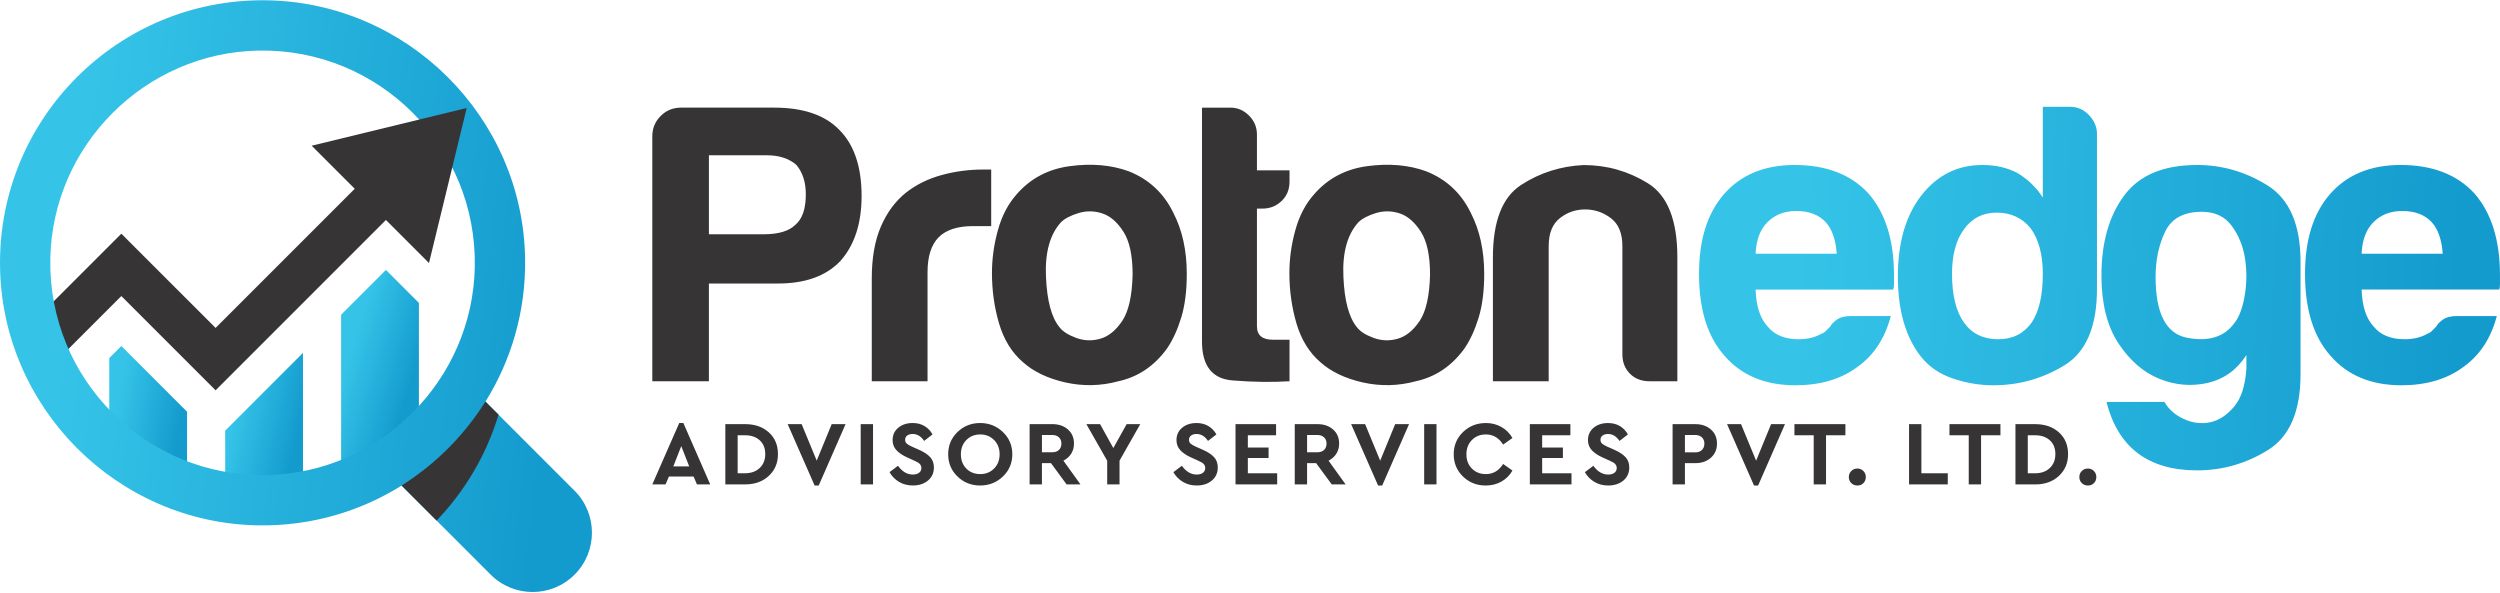
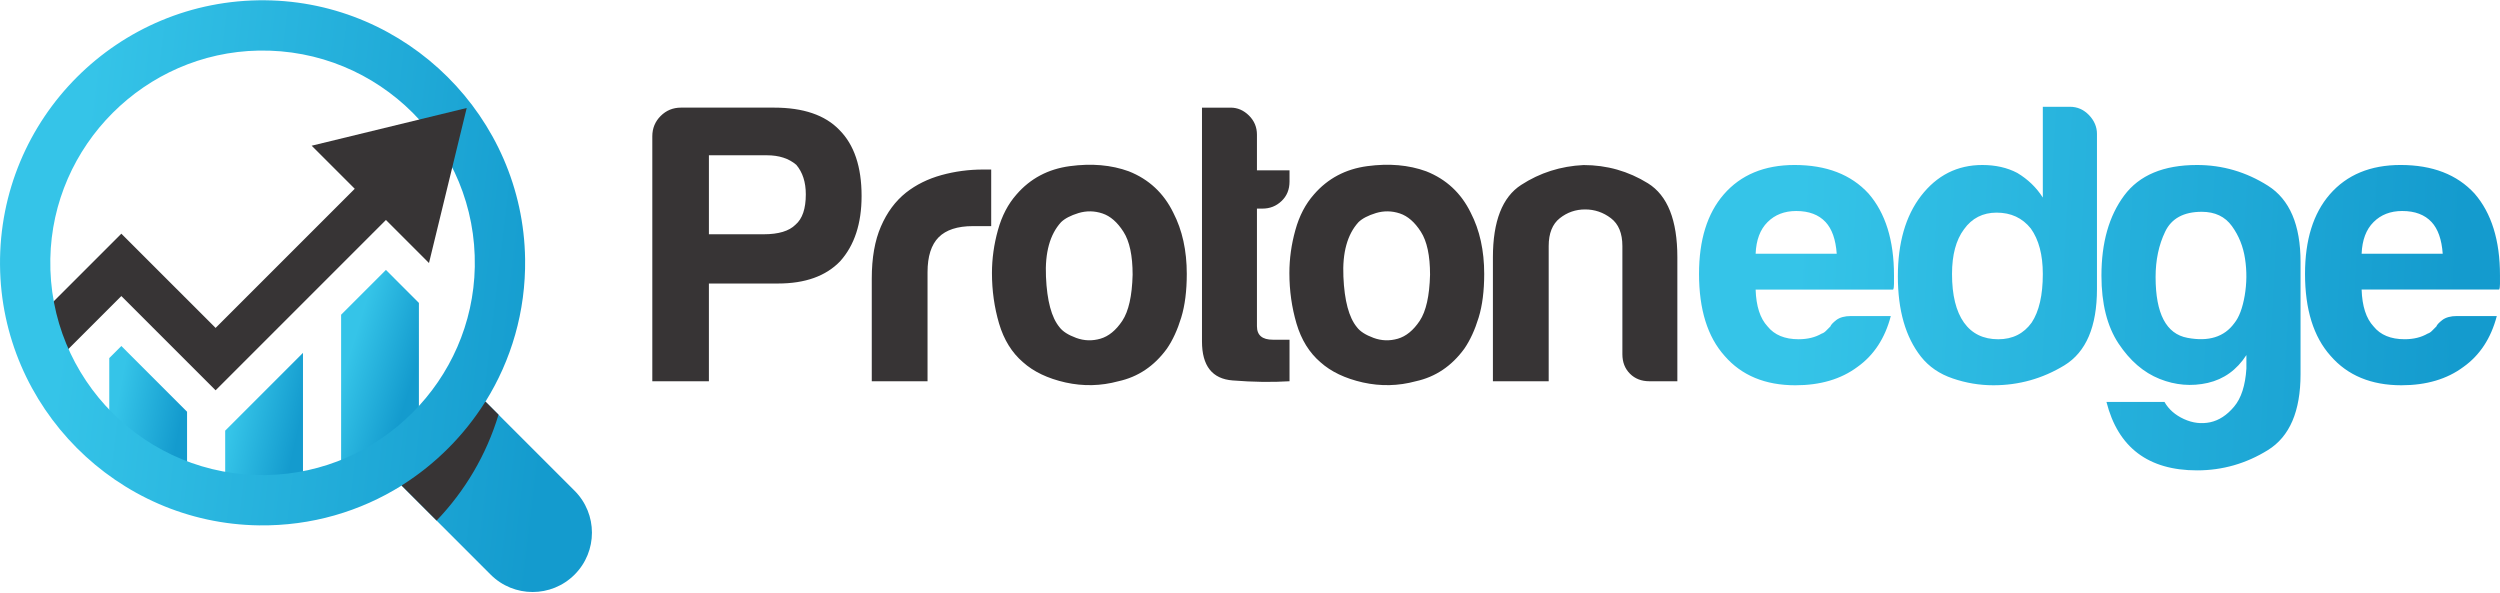
<svg xmlns="http://www.w3.org/2000/svg" xmlns:xlink="http://www.w3.org/1999/xlink" xml:space="preserve" width="2.731in" height="0.647in" version="1.1" style="shape-rendering:geometricPrecision; text-rendering:geometricPrecision; image-rendering:optimizeQuality; fill-rule:evenodd; clip-rule:evenodd" viewBox="0 0 2731.34 646.51">
  <defs>
    <style type="text/css">
   
    .fil5 {fill:#373435}
    .fil0 {fill:#373435;fill-rule:nonzero}
    .fil6 {fill:url(#id0);fill-rule:nonzero}
    .fil1 {fill:url(#id1);fill-rule:nonzero}
    .fil3 {fill:url(#id2);fill-rule:nonzero}
    .fil2 {fill:url(#id3);fill-rule:nonzero}
    .fil4 {fill:url(#id4);fill-rule:nonzero}
   
  </style>
    <linearGradient id="id0" gradientUnits="userSpaceOnUse" x1="78.44" y1="261.35" x2="614.69" y2="325.06">
      <stop offset="0" style="stop-opacity:1; stop-color:#35C4E8" />
      <stop offset="1" style="stop-opacity:1; stop-color:#149BCE" />
    </linearGradient>
    <linearGradient id="id1" gradientUnits="userSpaceOnUse" xlink:href="#id0" x1="1962.39" y1="276.96" x2="2687.98" y2="316.1">
  </linearGradient>
    <linearGradient id="id2" gradientUnits="userSpaceOnUse" xlink:href="#id0" x1="256.34" y1="449.76" x2="326.81" y2="465.48">
  </linearGradient>
    <linearGradient id="id3" gradientUnits="userSpaceOnUse" xlink:href="#id0" x1="129.69" y1="431.91" x2="200.16" y2="445.11">
  </linearGradient>
    <linearGradient id="id4" gradientUnits="userSpaceOnUse" xlink:href="#id0" x1="382.99" y1="383.41" x2="453.46" y2="405.05">
  </linearGradient>
  </defs>
  <g id="Layer_x0020_1">
-     <path class="fil0" d="M761.47 528.94l14.47 0 -29.34 -67.07 -4.49 0 -29.44 67.07 14.47 0 3.69 -8.58 26.94 0 3.69 8.58zm-8.48 -19.66l-17.37 0 8.68 -22.15 8.69 22.15zm61.02 -46.2l-21.56 0 0 65.87 21.56 0c10.58,0 19.21,-3.09 25.9,-9.28 6.69,-6.19 10.03,-14.14 10.03,-23.85 0,-9.85 -3.33,-17.76 -9.98,-23.75 -6.65,-5.99 -15.3,-8.98 -25.95,-8.98zm-0.1 12.17c6.72,0 12.09,1.83 16.11,5.49 4.03,3.66 6.04,8.69 6.04,15.07 0,6.32 -2.03,11.39 -6.09,15.22 -4.06,3.83 -9.42,5.74 -16.07,5.74l-7.98 0 0 -41.52 7.98 0zm94.75 -12.17l-16.37 39.92 -16.47 -39.92 -15.27 0 29.44 67.06 4.49 0 29.34 -67.06 -15.17 0zm45.15 0l-13.47 0 0 65.87 13.47 0 0 -65.87zm43.25 -1.2c-6.32,0 -11.54,1.72 -15.67,5.14 -4.13,3.43 -6.19,7.93 -6.19,13.52 0,4.32 1.38,7.98 4.14,10.98 2.76,3 6.7,5.66 11.83,7.98l7.09 3.19c2.13,1 3.68,1.76 4.64,2.3 0.96,0.53 1.83,1.31 2.59,2.35 0.76,1.03 1.15,2.21 1.15,3.54 0,2.26 -0.83,4.04 -2.49,5.34 -1.67,1.3 -3.96,1.94 -6.89,1.94 -6.19,0 -11.57,-3.19 -16.17,-9.58l-9.28 6.98c2.53,4.46 6.01,8 10.43,10.63 4.43,2.63 9.43,3.94 15.02,3.94 6.72,0 12.24,-1.8 16.57,-5.39 4.33,-3.59 6.49,-8.38 6.49,-14.37 0,-4.46 -1.33,-8.17 -3.99,-11.13 -2.66,-2.96 -6.75,-5.67 -12.28,-8.13l-7.48 -3.3c-2.8,-1.26 -4.78,-2.41 -5.94,-3.44 -1.17,-1.03 -1.75,-2.41 -1.75,-4.14 0,-2.06 0.78,-3.65 2.35,-4.74 1.56,-1.1 3.51,-1.65 5.84,-1.65 4.99,0 9.18,2.53 12.57,7.59l9.18 -7.09c-2.06,-3.79 -4.94,-6.82 -8.63,-9.08 -3.69,-2.26 -8.07,-3.39 -13.12,-3.39zm73.79 0c-9.71,0 -17.96,3.28 -24.75,9.83 -6.79,6.56 -10.18,14.65 -10.18,24.3 0,9.65 3.39,17.75 10.18,24.3 6.79,6.56 15.04,9.83 24.75,9.83 9.72,0 18,-3.28 24.85,-9.83 6.85,-6.55 10.28,-14.65 10.28,-24.3 0,-9.65 -3.43,-17.75 -10.28,-24.3 -6.85,-6.55 -15.13,-9.83 -24.85,-9.83zm0.1 12.48c6.06,0 11.09,2.03 15.12,6.09 4.03,4.06 6.04,9.25 6.04,15.57 0,6.32 -2.01,11.51 -6.04,15.57 -4.02,4.06 -9.06,6.09 -15.12,6.09 -6.19,0 -11.26,-2.02 -15.22,-6.04 -3.96,-4.02 -5.94,-9.23 -5.94,-15.62 0,-6.32 2,-11.51 5.99,-15.57 3.99,-4.06 9.05,-6.09 15.17,-6.09zm109.52 54.59l-18.66 -25.95c3.59,-1.8 6.42,-4.31 8.48,-7.54 2.06,-3.22 3.09,-6.93 3.09,-11.13 0,-6.39 -2.21,-11.53 -6.64,-15.42 -4.42,-3.89 -10.13,-5.84 -17.11,-5.84l-24.75 0 0 65.87 13.47 0 0 -23.25 9.88 0 17.07 23.25 15.17 0zm-42.11 -53.99l11.28 0c3.06,0 5.49,0.87 7.29,2.59 1.8,1.73 2.69,3.99 2.69,6.79 0,2.86 -0.88,5.16 -2.65,6.89 -1.76,1.73 -4.21,2.59 -7.33,2.59l-11.28 0 0 -18.86zm107.42 -11.87l-14.87 0 -14.57 26.15 -14.47 -26.15 -14.97 0 22.76 40.02 0 25.85 13.47 0 0 -25.95 22.65 -39.92zm61.42 -1.2c-6.32,0 -11.54,1.72 -15.67,5.14 -4.13,3.43 -6.19,7.93 -6.19,13.52 0,4.32 1.38,7.98 4.14,10.98 2.76,3 6.7,5.66 11.83,7.98l7.09 3.19c2.13,1 3.68,1.76 4.64,2.3 0.96,0.53 1.83,1.31 2.59,2.35 0.76,1.03 1.15,2.21 1.15,3.54 0,2.26 -0.83,4.04 -2.49,5.34 -1.67,1.3 -3.96,1.94 -6.89,1.94 -6.19,0 -11.57,-3.19 -16.17,-9.58l-9.28 6.98c2.53,4.46 6.01,8 10.43,10.63 4.43,2.63 9.43,3.94 15.02,3.94 6.72,0 12.24,-1.8 16.57,-5.39 4.33,-3.59 6.49,-8.38 6.49,-14.37 0,-4.46 -1.33,-8.17 -3.99,-11.13 -2.66,-2.96 -6.75,-5.67 -12.28,-8.13l-7.48 -3.3c-2.8,-1.26 -4.78,-2.41 -5.94,-3.44 -1.17,-1.03 -1.75,-2.41 -1.75,-4.14 0,-2.06 0.78,-3.65 2.35,-4.74 1.56,-1.1 3.51,-1.65 5.84,-1.65 4.99,0 9.18,2.53 12.57,7.59l9.18 -7.09c-2.06,-3.79 -4.94,-6.82 -8.63,-9.08 -3.69,-2.26 -8.07,-3.39 -13.12,-3.39zm86.96 1.2l-44.31 0 0 65.87 45.51 0 0 -12.18 -32.04 0 0 -16.67 22.65 0 0 -11.48 -22.65 0 0 -13.37 30.83 0 0 -12.17zm75.99 65.87l-18.66 -25.95c3.59,-1.8 6.42,-4.31 8.48,-7.54 2.06,-3.22 3.09,-6.93 3.09,-11.13 0,-6.39 -2.21,-11.53 -6.64,-15.42 -4.42,-3.89 -10.13,-5.84 -17.11,-5.84l-24.75 0 0 65.87 13.47 0 0 -23.25 9.88 0 17.07 23.25 15.17 0zm-42.11 -53.99l11.28 0c3.06,0 5.49,0.87 7.29,2.59 1.8,1.73 2.69,3.99 2.69,6.79 0,2.86 -0.88,5.16 -2.65,6.89 -1.76,1.73 -4.21,2.59 -7.33,2.59l-11.28 0 0 -18.86zm96.24 -11.87l-16.37 39.92 -16.47 -39.92 -15.27 0 29.44 67.06 4.49 0 29.34 -67.06 -15.17 0zm45.15 0l-13.47 0 0 65.87 13.47 0 0 -65.87zm53.93 -1.2c-9.85,0 -18.16,3.28 -24.95,9.83 -6.79,6.56 -10.18,14.65 -10.18,24.3 0,9.65 3.38,17.75 10.13,24.3 6.75,6.56 15.06,9.83 24.9,9.83 6.32,0 12.04,-1.44 17.17,-4.34 5.12,-2.9 9.11,-6.91 11.98,-12.03l-10.18 -7.19c-4.66,7.39 -10.94,11.08 -18.86,11.08 -6.19,0 -11.28,-2.02 -15.27,-6.04 -3.99,-4.02 -5.99,-9.2 -5.99,-15.52 0,-6.39 2,-11.61 5.99,-15.67 3.99,-4.06 9.08,-6.09 15.27,-6.09 7.92,0 14.2,3.69 18.86,11.08l10.18 -7.19c-2.93,-5.13 -6.94,-9.13 -12.03,-12.03 -5.09,-2.89 -10.76,-4.34 -17.02,-4.34zm92.35 1.2l-44.31 0 0 65.87 45.51 0 0 -12.18 -32.04 0 0 -16.67 22.65 0 0 -11.48 -22.65 0 0 -13.37 30.83 0 0 -12.17zm41.06 -1.2c-6.32,0 -11.54,1.72 -15.67,5.14 -4.13,3.43 -6.19,7.93 -6.19,13.52 0,4.32 1.38,7.98 4.14,10.98 2.76,3 6.7,5.66 11.83,7.98l7.09 3.19c2.13,1 3.68,1.76 4.64,2.3 0.96,0.53 1.83,1.31 2.59,2.35 0.76,1.03 1.15,2.21 1.15,3.54 0,2.26 -0.83,4.04 -2.49,5.34 -1.67,1.3 -3.96,1.94 -6.89,1.94 -6.19,0 -11.57,-3.19 -16.17,-9.58l-9.28 6.98c2.53,4.46 6.01,8 10.43,10.63 4.43,2.63 9.43,3.94 15.02,3.94 6.72,0 12.24,-1.8 16.57,-5.39 4.33,-3.59 6.49,-8.38 6.49,-14.37 0,-4.46 -1.33,-8.17 -3.99,-11.13 -2.66,-2.96 -6.75,-5.67 -12.28,-8.13l-7.48 -3.3c-2.8,-1.26 -4.78,-2.41 -5.94,-3.44 -1.17,-1.03 -1.75,-2.41 -1.75,-4.14 0,-2.06 0.78,-3.65 2.35,-4.74 1.56,-1.1 3.51,-1.65 5.84,-1.65 4.99,0 9.18,2.53 12.57,7.59l9.18 -7.09c-2.06,-3.79 -4.94,-6.82 -8.63,-9.08 -3.69,-2.26 -8.07,-3.39 -13.12,-3.39zm95.35 1.2l-24.75 0 0 65.87 13.47 0 0 -23.25 11.28 0c6.99,0 12.69,-1.98 17.11,-5.94 4.43,-3.96 6.64,-9.1 6.64,-15.42 0,-6.39 -2.21,-11.53 -6.64,-15.42 -4.42,-3.89 -10.13,-5.84 -17.11,-5.84zm0 11.87c3.06,0 5.49,0.87 7.29,2.59 1.8,1.73 2.69,3.99 2.69,6.79 0,2.86 -0.88,5.17 -2.65,6.94 -1.76,1.76 -4.21,2.65 -7.33,2.65l-11.28 0 0 -18.96 11.28 0zm82.87 -11.87l-16.37 39.92 -16.47 -39.92 -15.27 0 29.44 67.06 4.49 0 29.34 -67.06 -15.17 0zm81.18 0l-55.69 0 0 12.17 21.06 0 0 53.69 13.47 0 0 -53.69 21.16 0 0 -12.17zm13.11 48.5c-2.66,0 -4.89,0.9 -6.69,2.7 -1.8,1.8 -2.69,3.99 -2.69,6.59 0,2.66 0.9,4.87 2.69,6.63 1.8,1.76 4.02,2.65 6.69,2.65 2.66,0 4.86,-0.88 6.59,-2.65 1.73,-1.76 2.6,-3.97 2.6,-6.63 0,-2.59 -0.88,-4.79 -2.65,-6.59 -1.76,-1.8 -3.94,-2.7 -6.54,-2.7zm69.9 -48.5l-13.47 0 0 65.87 42.31 0 0 -12.18 -28.84 0 0 -53.69zm86.37 0l-55.69 0 0 12.17 21.06 0 0 53.69 13.47 0 0 -53.69 21.16 0 0 -12.17zm37.96 0l-21.56 0 0 65.87 21.56 0c10.58,0 19.21,-3.09 25.9,-9.28 6.69,-6.19 10.03,-14.14 10.03,-23.85 0,-9.85 -3.33,-17.76 -9.98,-23.75 -6.65,-5.99 -15.3,-8.98 -25.95,-8.98zm-0.1 12.17c6.72,0 12.09,1.83 16.11,5.49 4.03,3.66 6.04,8.69 6.04,15.07 0,6.32 -2.03,11.39 -6.09,15.22 -4.06,3.83 -9.42,5.74 -16.07,5.74l-7.98 0 0 -41.52 7.98 0zm57.72 36.33c-2.66,0 -4.89,0.9 -6.69,2.7 -1.8,1.8 -2.69,3.99 -2.69,6.59 0,2.66 0.9,4.87 2.69,6.63 1.8,1.76 4.02,2.65 6.69,2.65 2.66,0 4.86,-0.88 6.59,-2.65 1.73,-1.76 2.6,-3.97 2.6,-6.63 0,-2.59 -0.88,-4.79 -2.65,-6.59 -1.76,-1.8 -3.94,-2.7 -6.54,-2.7z" />
    <path class="fil0" d="M774.5 309.48l0 106.76 -61.83 0 0 -267.65c0,-8.68 3.04,-16.09 9.12,-22.17 6.08,-6.08 13.5,-9.12 22.17,-9.12l101.72 0c31.88,0 55.68,8.08 71.32,24.32 16.24,16.24 24.32,40.33 24.32,72.21 0,30.1 -7.78,53.9 -23.43,71.32 -15.64,16.24 -38.26,24.31 -67.76,24.31l-75.62 0zm0 -53.82l59.91 0c16.16,0 27.73,-3.48 34.7,-10.46 7.49,-6.37 11.27,-17.42 11.27,-33.14 0,-13.35 -3.48,-24.1 -10.38,-32.25 -8.16,-6.97 -18.83,-10.45 -32.18,-10.45l-63.31 0 0 86.3zm177.94 160.59l0 -112.17c0,-22.61 3.33,-41.59 10.01,-56.94 6.67,-15.42 15.79,-27.73 27.43,-37 11.05,-8.67 23.95,-15.05 38.7,-19.13 14.76,-4.07 29.95,-6.08 45.6,-6.08 1.19,0 2.59,0 4.37,0 1.7,0 3.19,0 4.37,0l0 61.83 -20.02 0c-16.83,0 -29.28,4.08 -37.37,12.16 -8.08,8.16 -12.16,20.83 -12.16,38.26l0 119.07 -60.94 0zm165.19 -20.83c-12.16,-10.45 -20.83,-24.46 -26.1,-42.19 -5.19,-17.65 -7.78,-36.03 -7.78,-55.16 0,-15.64 2.15,-31.29 6.52,-46.93 4.3,-15.65 11.12,-28.62 20.39,-39.07 15.05,-17.35 34.47,-27.66 58.2,-30.84 23.8,-3.19 45.23,-1.33 64.35,5.63 21.94,8.67 38.19,23.8 48.64,45.22 9.86,19.06 14.75,41.37 14.75,66.87 0,18.54 -2,34.48 -6.08,47.75 -4.08,13.35 -9.27,24.69 -15.64,33.96 -13.87,19.06 -31.59,30.92 -53.01,35.59 -19.13,5.19 -38.33,5.63 -57.76,1.33 -19.43,-4.37 -34.92,-11.79 -46.48,-22.17zm41.59 -152.95c-12.16,13.34 -17.65,33.21 -16.46,59.53 1.11,26.32 6.08,44.71 14.75,55.16 3.48,4.67 9.56,8.53 18.24,11.72 8.67,3.19 17.5,3.48 26.47,0.89 8.97,-2.6 16.98,-9.12 23.94,-19.57 6.9,-10.38 10.68,-27.21 11.27,-50.34 0,-20.91 -3.34,-36.55 -10.01,-46.93 -6.67,-10.45 -14.31,-17.13 -22.98,-20.02 -8.68,-2.89 -17.43,-3.04 -26.1,-0.44 -8.67,2.67 -15.05,6.01 -19.13,10.01zm249.63 173.78c-19.13,1.19 -39.81,0.89 -62.13,-0.89 -22.32,-1.7 -33.51,-15.94 -33.51,-42.56l0 -255.49 31.36 0c7.49,0 14.16,2.89 20.02,8.67 5.78,5.78 8.67,12.68 8.67,20.83l0 39 35.59 0 0 12.23c0,8.68 -2.89,15.8 -8.68,21.28 -5.78,5.56 -12.75,8.3 -20.83,8.3l-6.08 0 0 128.49c0,9.86 5.78,14.75 17.35,14.75l18.24 0 0 45.37zm33.73 -20.83c-12.16,-10.45 -20.83,-24.46 -26.1,-42.19 -5.19,-17.65 -7.78,-36.03 -7.78,-55.16 0,-15.64 2.15,-31.29 6.52,-46.93 4.3,-15.65 11.12,-28.62 20.39,-39.07 15.05,-17.35 34.47,-27.66 58.2,-30.84 23.8,-3.19 45.23,-1.33 64.35,5.63 21.94,8.67 38.19,23.8 48.64,45.22 9.86,19.06 14.75,41.37 14.75,66.87 0,18.54 -2,34.48 -6.08,47.75 -4.08,13.35 -9.27,24.69 -15.64,33.96 -13.87,19.06 -31.59,30.92 -53.01,35.59 -19.13,5.19 -38.33,5.63 -57.76,1.33 -19.43,-4.37 -34.92,-11.79 -46.48,-22.17zm41.59 -152.95c-12.16,13.34 -17.65,33.21 -16.46,59.53 1.11,26.32 6.08,44.71 14.75,55.16 3.48,4.67 9.56,8.53 18.24,11.72 8.67,3.19 17.5,3.48 26.47,0.89 8.97,-2.6 16.98,-9.12 23.94,-19.57 6.9,-10.38 10.68,-27.21 11.27,-50.34 0,-20.91 -3.34,-36.55 -10.01,-46.93 -6.67,-10.45 -14.31,-17.13 -22.98,-20.02 -8.68,-2.89 -17.43,-3.04 -26.1,-0.44 -8.67,2.67 -15.05,6.01 -19.13,10.01zm348.39 173.78l-30.47 0c-8.68,0 -15.79,-2.74 -21.28,-8.23 -5.56,-5.56 -8.3,-12.61 -8.3,-21.35l0 0 0 -118.18c0,-13.86 -4.15,-24.02 -12.53,-30.39 -8.38,-6.38 -17.79,-9.57 -28.17,-9.57 -10.38,0 -19.57,3.19 -27.65,9.57 -8.08,6.37 -12.16,16.53 -12.16,30.39l0 147.76 -60.94 0 0 -135.45c0,-39.37 10.31,-65.76 30.84,-79.04 20.54,-13.35 43.3,-20.54 68.21,-21.72 25.43,0 48.93,6.67 70.36,19.94 21.43,13.35 32.1,40.26 32.1,80.81l0 135.45z" />
    <path class="fil1" d="M2022.33 345.02l43.44 0c-6.37,24.31 -18.54,42.85 -36.48,55.6 -17.94,13.35 -40.56,20.02 -67.76,20.02 -32.99,0 -58.87,-10.75 -77.4,-32.18 -18.61,-20.83 -27.88,-50.64 -27.88,-89.49 0,-37.07 8.97,-65.98 26.99,-86.82 18.61,-21.43 44.41,-32.18 77.4,-32.18 34.77,0 61.69,10.38 80.81,31.21 18.54,21.35 27.8,51.16 27.8,89.34 0,2.3 0,4.3 0,6 0,1.78 0,2.89 0,3.48 0,2.89 -0.3,4.89 -0.89,6.08l-150.28 0c0.59,18.09 4.89,31.51 13.05,40.26 7.49,9.34 18.83,14.01 33.88,14.01 9.86,0 18.24,-2.07 25.21,-6.15 1.7,-0.52 3.33,-1.56 4.74,-3.04 1.48,-1.41 3.04,-3.04 4.82,-4.82 0.52,-1.7 2.74,-4.08 6.45,-6.97 3.78,-2.89 9.19,-4.37 16.09,-4.37zm-104.24 -68.06l88.6 0c-1.11,-15.57 -5.19,-27.13 -12.16,-34.62 -7.49,-8.08 -18.24,-12.09 -32.1,-12.09 -12.75,0 -23.2,4 -31.29,12.09 -8.15,8.08 -12.46,19.65 -13.05,34.62zm313.76 -160.59l29.58 0c8.16,0 15.05,3.04 20.91,9.12 5.78,6.08 8.67,12.9 8.67,20.46l0 169.48c0,41.15 -11.86,68.95 -35.66,83.48 -23.8,14.46 -49.6,21.72 -77.48,21.72 -15.05,0 -29.88,-2.45 -44.33,-7.41 -14.53,-4.89 -26.1,-12.83 -34.85,-23.87 -16.83,-21.43 -25.21,-50.64 -25.21,-87.71 0,-36.55 8.38,-65.76 25.21,-87.78 17.42,-22.61 39.74,-33.88 67.02,-33.88 14.53,0 27.28,2.89 38.26,8.68 11.64,6.97 20.91,15.94 27.88,26.91l0 -99.2zm-99.2 182.68c0,23.2 4.37,40.85 13.05,53.08 8.67,12.16 21.2,18.24 37.44,18.24 15.65,0 27.8,-6.08 36.55,-18.24 8.08,-12.23 12.16,-29.88 12.16,-53.08 0,-20.91 -4.38,-37.44 -13.05,-49.6 -9.27,-11.64 -21.72,-17.43 -37.44,-17.43 -15.05,0 -26.99,6.08 -35.66,18.24 -8.67,11.64 -13.05,27.87 -13.05,48.78zm321.62 103.35l0 -14.75c-10.46,16.16 -24.54,26.32 -42.19,30.4 -17.72,4 -35.29,2.59 -52.64,-4.37 -17.43,-6.97 -32.33,-19.8 -44.85,-38.63 -12.46,-18.83 -18.69,-43.59 -18.69,-74.29 0,-35.96 8.23,-65.02 24.76,-87.34 16.53,-22.31 43.07,-33.44 79.63,-33.44 27.88,0 53.68,7.56 77.48,22.61 23.8,15.05 35.66,42.85 35.66,83.41l0 122.48c0,40.55 -11.86,68.21 -35.66,82.96 -23.8,14.76 -49.6,22.17 -77.4,22.17 -53.23,0 -86.3,-24.91 -98.98,-74.74l63.39 0c4.59,8.08 11.71,14.31 21.28,18.69 9.57,4.37 19.13,5.49 28.69,3.48 9.57,-2.07 18.24,-7.71 26.02,-16.98 7.86,-9.27 12.31,-23.13 13.5,-41.67zm-99.2 -100.02c0,39.96 11.57,62.13 34.77,66.43 23.13,4.37 40.26,-0.96 51.23,-16.02 5.19,-6.38 8.97,-16.39 11.34,-30.03 2.3,-13.57 2.44,-27.06 0.37,-40.41 -2,-13.27 -6.75,-25.13 -14.31,-35.59 -7.56,-10.46 -18.54,-15.65 -32.99,-15.65 -19.72,0 -33.07,7.27 -39.96,21.72 -6.97,14.46 -10.45,30.99 -10.45,49.52zm329.33 42.63l43.44 0c-6.37,24.31 -18.54,42.85 -36.48,55.6 -17.94,13.35 -40.56,20.02 -67.76,20.02 -32.99,0 -58.87,-10.75 -77.4,-32.18 -18.61,-20.83 -27.88,-50.64 -27.88,-89.49 0,-37.07 8.97,-65.98 26.99,-86.82 18.61,-21.43 44.41,-32.18 77.4,-32.18 34.77,0 61.69,10.38 80.81,31.21 18.54,21.35 27.8,51.16 27.8,89.34 0,2.3 0,4.3 0,6 0,1.78 0,2.89 0,3.48 0,2.89 -0.3,4.89 -0.89,6.08l-150.28 0c0.59,18.09 4.89,31.51 13.05,40.26 7.49,9.34 18.83,14.01 33.88,14.01 9.86,0 18.24,-2.07 25.21,-6.15 1.7,-0.52 3.33,-1.56 4.74,-3.04 1.48,-1.41 3.04,-3.04 4.82,-4.82 0.52,-1.7 2.74,-4.08 6.45,-6.97 3.78,-2.89 9.19,-4.37 16.09,-4.37zm-104.24 -68.06l88.6 0c-1.11,-15.57 -5.19,-27.13 -12.16,-34.62 -7.49,-8.08 -18.24,-12.09 -32.1,-12.09 -12.75,0 -23.2,4 -31.29,12.09 -8.15,8.08 -12.46,19.65 -13.05,34.62z" />
-     <g id="_-2062246384">
+     <g id="_-223117416">
      <polygon class="fil2" points="132.57,377.74 119.38,390.93 119.38,511.73 204.37,511.73 204.37,449.55 " />
      <polygon class="fil3" points="246.03,470.22 246.03,544.85 331.02,544.85 331.02,385.22 " />
      <polygon class="fil4" points="421.63,294.61 372.68,343.56 372.68,514.25 457.67,514.25 457.67,330.66 " />
      <polygon class="fil5" points="60.04,395.7 25.96,361.62 132.57,255.02 235.54,357.98 410.63,182.89 444.7,216.96 235.54,426.14 132.57,323.17 " />
      <path class="fil6" d="M291.26 518.74c-131.57,2.44 -238.72,-104.71 -236.28,-236.28 2.3,-124 103.48,-225.18 227.47,-227.48 131.57,-2.44 238.72,104.71 236.28,236.28 -2.3,124 -103.48,225.17 -227.47,227.47zm239.13 -80.24c28.12,-45.06 44.1,-98.49 43.31,-155.7 -2.15,-155.13 -129.11,-281.41 -284.25,-282.78 -160.48,-1.41 -290.85,128.96 -289.43,289.43 1.37,155.21 127.76,282.2 282.96,284.25 57.26,0.76 110.72,-15.28 155.79,-43.48l97.3 97.3c25.31,25.31 66.36,25.31 91.67,0l0 0c25.31,-25.31 25.31,-66.36 0,-91.67l-97.35 -97.35z" />
      <polygon class="fil5" points="340.49,158.91 468.68,287.1 509.9,117.69 " />
      <path class="fil5" d="M529.93 439.07c-23.03,36.54 -54.06,67.61 -90.57,90.68 -0.2,0.15 -0.39,0.31 -0.59,0.46 12.75,12.75 25.5,25.5 38.24,38.24 30.93,-32.28 54.4,-71.77 67.65,-115.69l-14.28 -14.28c-0.15,0.19 -0.31,0.39 -0.46,0.58z" />
    </g>
  </g>
</svg>
